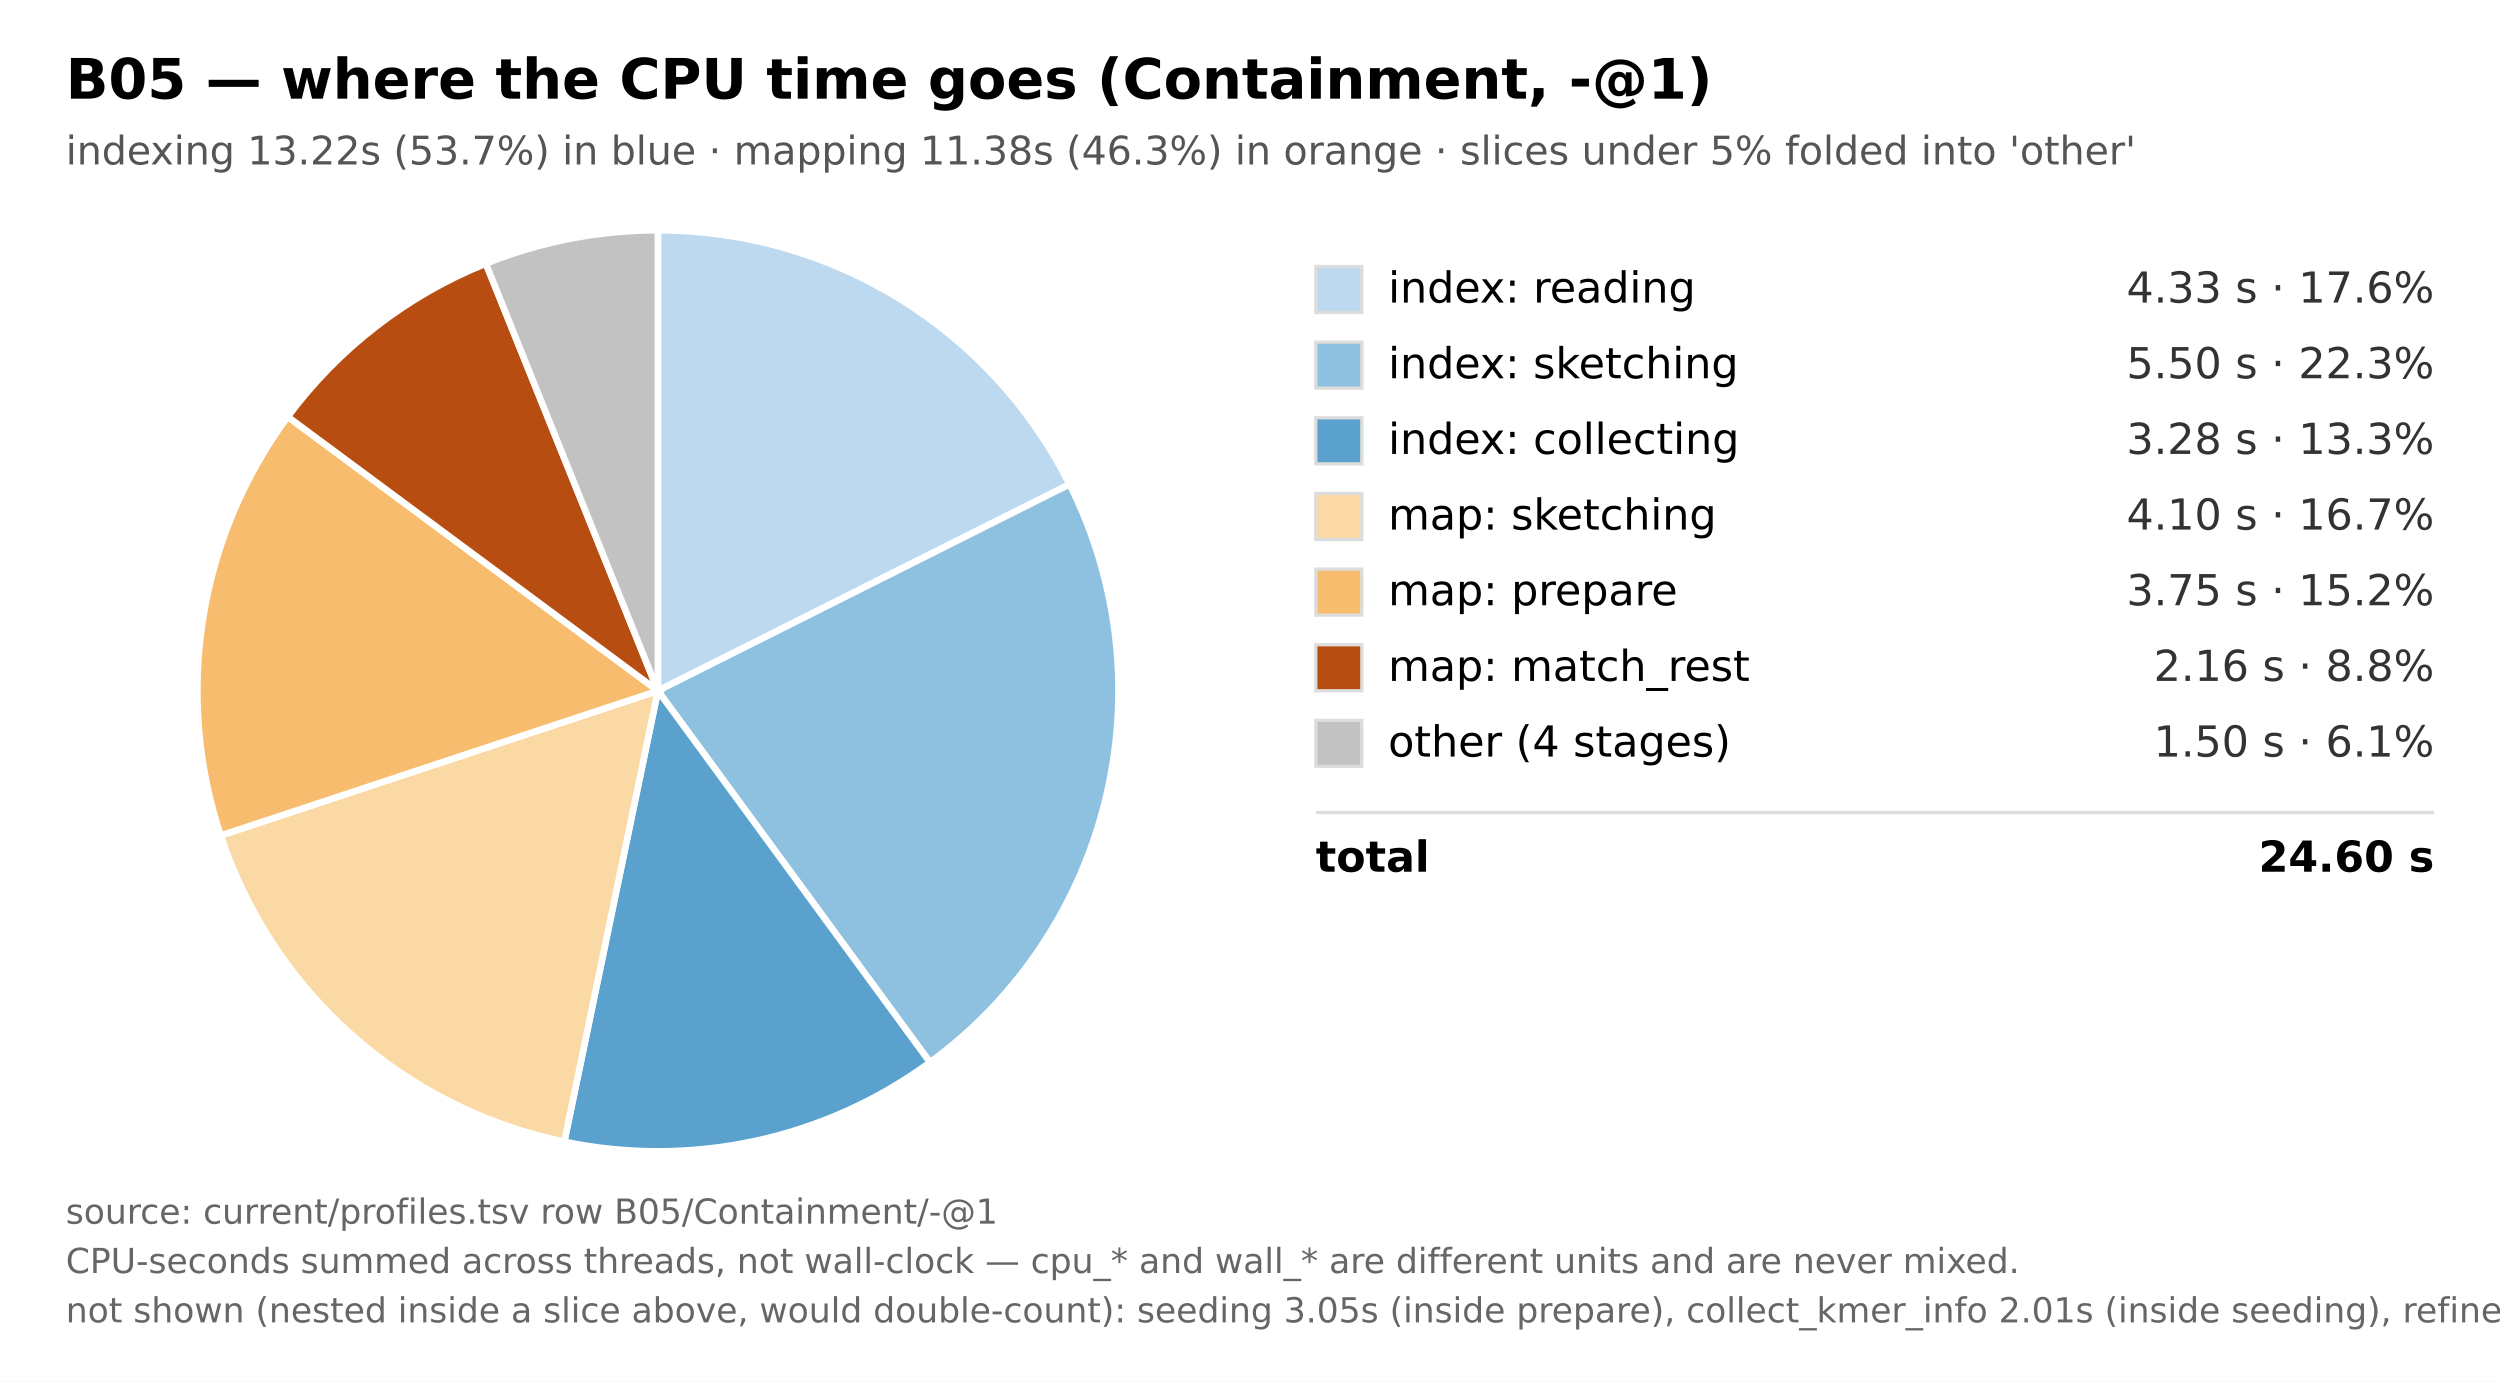
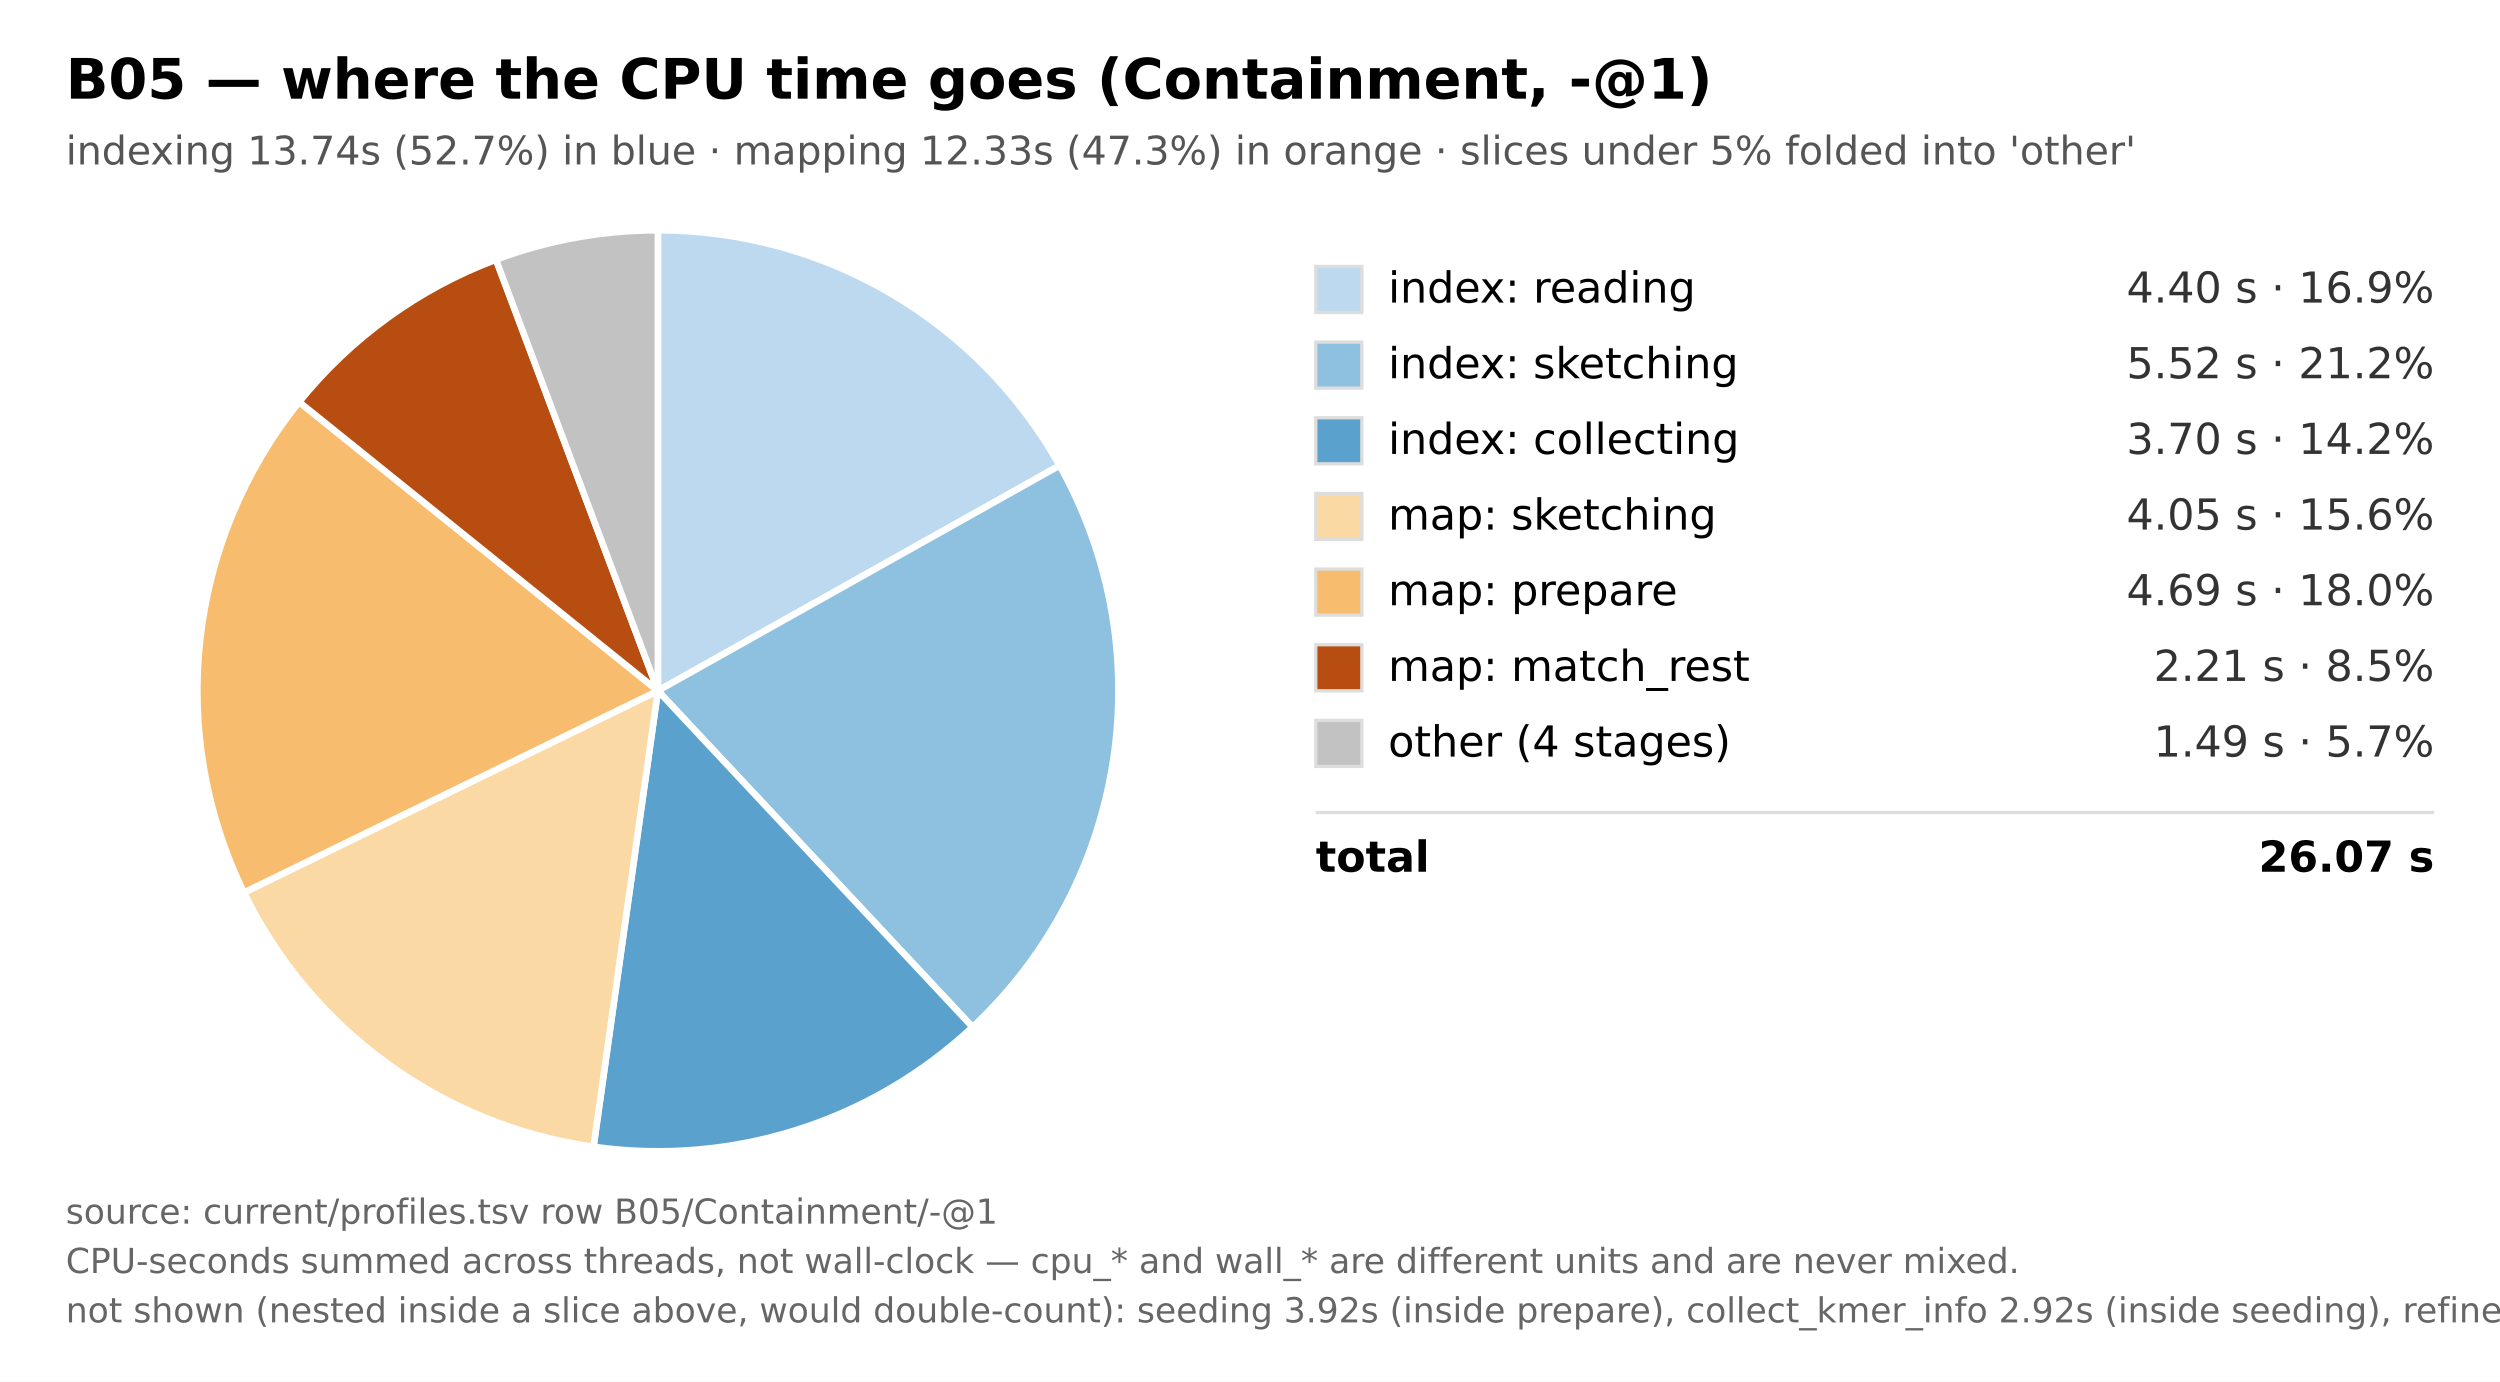
<svg xmlns="http://www.w3.org/2000/svg" width="760" height="420" viewBox="0 0 760 420" font-family="DejaVu Sans, Helvetica, Arial, sans-serif">
  <rect width="760" height="420" fill="#ffffff" />
  <text x="20" y="30" font-size="17" font-weight="bold">B05 — where the CPU time goes (Containment, -@1)</text>
-   <text x="20" y="50" font-size="12" fill="#555555">indexing 13.22s (53.7%) in blue · mapping 11.38s (46.3%) in orange · slices under 5% folded into 'other'</text>
-   <path d="M 200.00,210.00 L 200.00,70.00 A 140.00,140.00 0 0,1 325.14,147.23 Z" fill="#bcd9ef" stroke="#ffffff" stroke-width="2" />
-   <path d="M 200.00,210.00 L 325.14,147.23 A 140.00,140.00 0 0,1 282.71,322.96 Z" fill="#8ec0e0" stroke="#ffffff" stroke-width="2" />
-   <path d="M 200.00,210.00 L 282.71,322.96 A 140.00,140.00 0 0,1 171.54,347.08 Z" fill="#5aa2cd" stroke="#ffffff" stroke-width="2" />
-   <path d="M 200.00,210.00 L 171.54,347.08 A 140.00,140.00 0 0,1 67.09,254.00 Z" fill="#fbd9a5" stroke="#ffffff" stroke-width="2" />
-   <path d="M 200.00,210.00 L 67.09,254.00 A 140.00,140.00 0 0,1 87.48,126.70 Z" fill="#f7bc6d" stroke="#ffffff" stroke-width="2" />
-   <path d="M 200.00,210.00 L 87.48,126.70 A 140.00,140.00 0 0,1 147.70,80.14 Z" fill="#b74d10" stroke="#ffffff" stroke-width="2" />
-   <path d="M 200.00,210.00 L 147.70,80.14 A 140.00,140.00 0 0,1 200.00,70.00 Z" fill="#c2c2c2" stroke="#ffffff" stroke-width="2" />
+   <text x="20" y="50" font-size="12" fill="#555555">indexing 13.74s (52.7%) in blue · mapping 12.33s (47.3%) in orange · slices under 5% folded into 'other'</text>
+   <path d="M 200.00,210.00 L 200.00,70.00 A 140.00,140.00 0 0,1 322.11,141.52 Z" fill="#bcd9ef" stroke="#ffffff" stroke-width="2" />
+   <path d="M 200.00,210.00 L 322.11,141.52 A 140.00,140.00 0 0,1 295.65,312.23 Z" fill="#8ec0e0" stroke="#ffffff" stroke-width="2" />
+   <path d="M 200.00,210.00 L 295.65,312.23 A 140.00,140.00 0 0,1 180.43,348.62 Z" fill="#5aa2cd" stroke="#ffffff" stroke-width="2" />
+   <path d="M 200.00,210.00 L 180.43,348.62 A 140.00,140.00 0 0,1 74.15,271.33 Z" fill="#fbd9a5" stroke="#ffffff" stroke-width="2" />
+   <path d="M 200.00,210.00 L 74.15,271.33 A 140.00,140.00 0 0,1 90.95,122.20 Z" fill="#f7bc6d" stroke="#ffffff" stroke-width="2" />
+   <path d="M 200.00,210.00 L 90.95,122.20 A 140.00,140.00 0 0,1 150.77,78.94 Z" fill="#b74d10" stroke="#ffffff" stroke-width="2" />
+   <path d="M 200.00,210.00 L 150.77,78.94 A 140.00,140.00 0 0,1 200.00,70.00 Z" fill="#c2c2c2" stroke="#ffffff" stroke-width="2" />
  <rect x="400" y="81" width="14" height="14" fill="#bcd9ef" stroke="#dddddd" stroke-width="1" />
  <text x="422" y="92" font-size="13">index: reading</text>
-   <text x="740" y="92" font-size="13" text-anchor="end" fill="#333333">4.33 s · 17.6%</text>
+   <text x="740" y="92" font-size="13" text-anchor="end" fill="#333333">4.40 s · 16.9%</text>
  <rect x="400" y="104" width="14" height="14" fill="#8ec0e0" stroke="#dddddd" stroke-width="1" />
  <text x="422" y="115" font-size="13">index: sketching</text>
-   <text x="740" y="115" font-size="13" text-anchor="end" fill="#333333">5.50 s · 22.3%</text>
+   <text x="740" y="115" font-size="13" text-anchor="end" fill="#333333">5.52 s · 21.2%</text>
  <rect x="400" y="127" width="14" height="14" fill="#5aa2cd" stroke="#dddddd" stroke-width="1" />
  <text x="422" y="138" font-size="13">index: collecting</text>
-   <text x="740" y="138" font-size="13" text-anchor="end" fill="#333333">3.28 s · 13.3%</text>
+   <text x="740" y="138" font-size="13" text-anchor="end" fill="#333333">3.70 s · 14.2%</text>
  <rect x="400" y="150" width="14" height="14" fill="#fbd9a5" stroke="#dddddd" stroke-width="1" />
  <text x="422" y="161" font-size="13">map: sketching</text>
-   <text x="740" y="161" font-size="13" text-anchor="end" fill="#333333">4.10 s · 16.7%</text>
+   <text x="740" y="161" font-size="13" text-anchor="end" fill="#333333">4.05 s · 15.6%</text>
  <rect x="400" y="173" width="14" height="14" fill="#f7bc6d" stroke="#dddddd" stroke-width="1" />
  <text x="422" y="184" font-size="13">map: prepare</text>
-   <text x="740" y="184" font-size="13" text-anchor="end" fill="#333333">3.75 s · 15.2%</text>
+   <text x="740" y="184" font-size="13" text-anchor="end" fill="#333333">4.69 s · 18.0%</text>
  <rect x="400" y="196" width="14" height="14" fill="#b74d10" stroke="#dddddd" stroke-width="1" />
  <text x="422" y="207" font-size="13">map: match_rest</text>
-   <text x="740" y="207" font-size="13" text-anchor="end" fill="#333333">2.16 s · 8.8%</text>
+   <text x="740" y="207" font-size="13" text-anchor="end" fill="#333333">2.21 s · 8.5%</text>
  <rect x="400" y="219" width="14" height="14" fill="#c2c2c2" stroke="#dddddd" stroke-width="1" />
  <text x="422" y="230" font-size="13">other (4 stages)</text>
-   <text x="740" y="230" font-size="13" text-anchor="end" fill="#333333">1.50 s · 6.1%</text>
+   <text x="740" y="230" font-size="13" text-anchor="end" fill="#333333">1.49 s · 5.7%</text>
  <line x1="400" y1="247" x2="740" y2="247" stroke="#dddddd" />
  <text x="400" y="265" font-size="13" font-weight="bold">total</text>
-   <text x="740" y="265" font-size="13" text-anchor="end" font-weight="bold">24.60 s</text>
+   <text x="740" y="265" font-size="13" text-anchor="end" font-weight="bold">26.07 s</text>
  <text x="20" y="372" font-size="10.5" fill="#666666">source: current/profiles.tsv row B05/Containment/-@1</text>
  <text x="20" y="387" font-size="10.5" fill="#666666">CPU-seconds summed across threads, not wall-clock — cpu_* and wall_* are different units and are never mixed.</text>
-   <text x="20" y="402" font-size="10.5" fill="#666666">not shown (nested inside a slice above, would double-count): seeding 3.05s (inside prepare), collect_kmer_info 2.01s (inside seeding), refine 0.93s (inside match_rest)</text>
+   <text x="20" y="402" font-size="10.5" fill="#666666">not shown (nested inside a slice above, would double-count): seeding 3.92s (inside prepare), collect_kmer_info 2.92s (inside seeding), refine 0.97s (inside match_rest)</text>
</svg>
